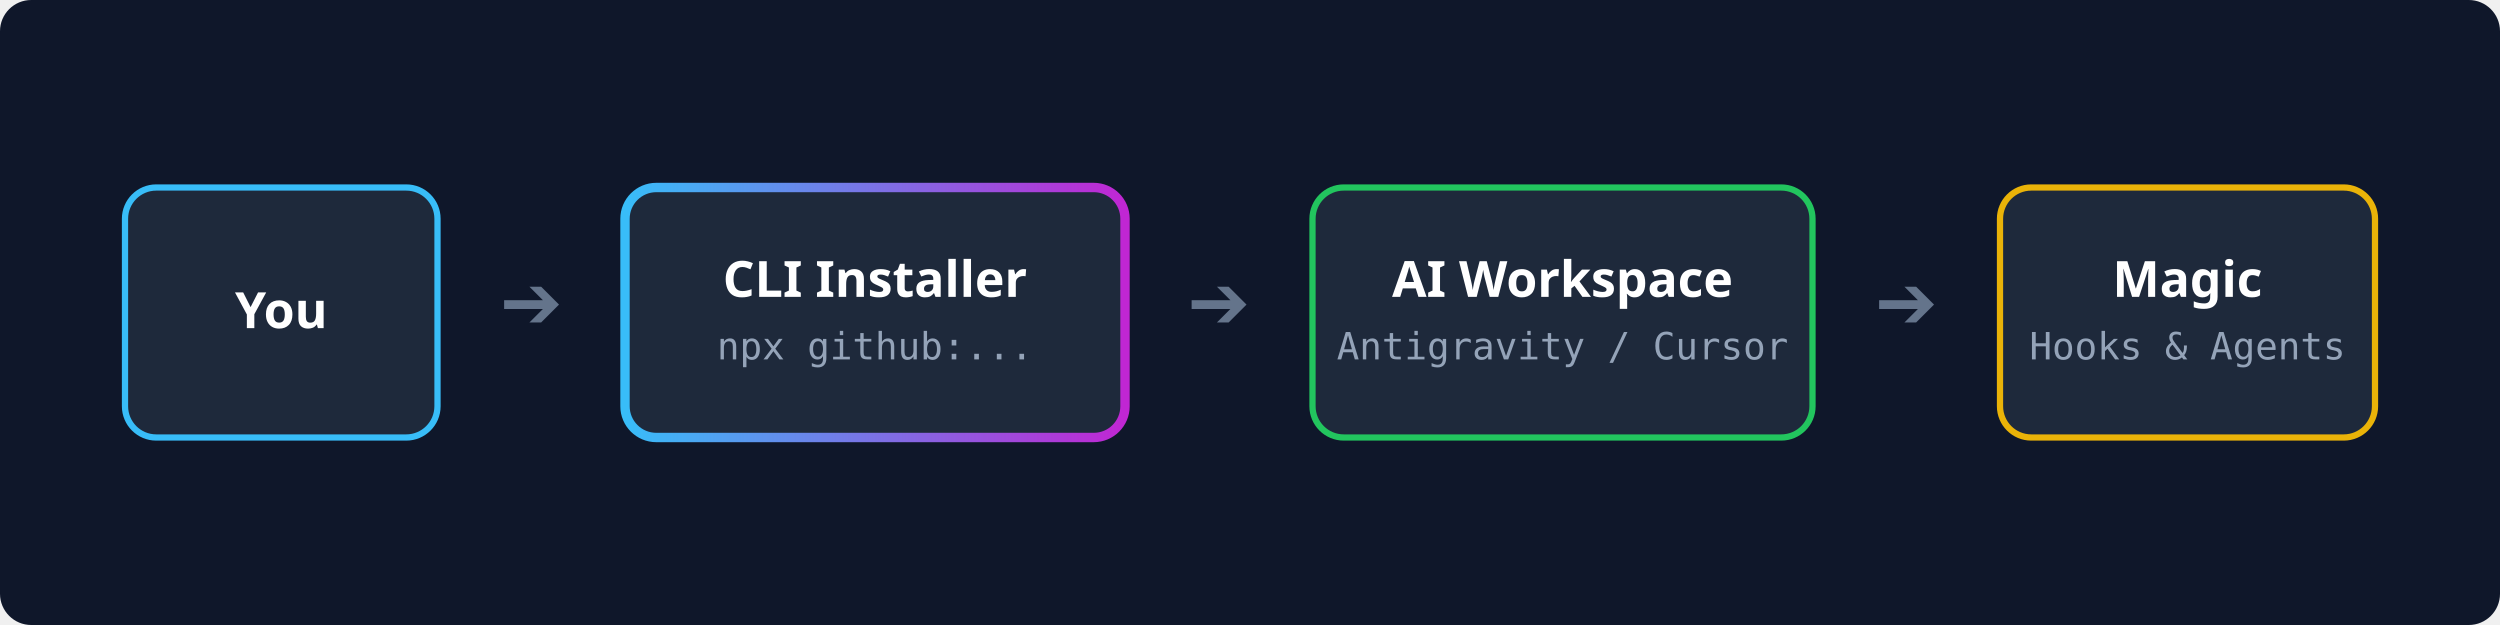
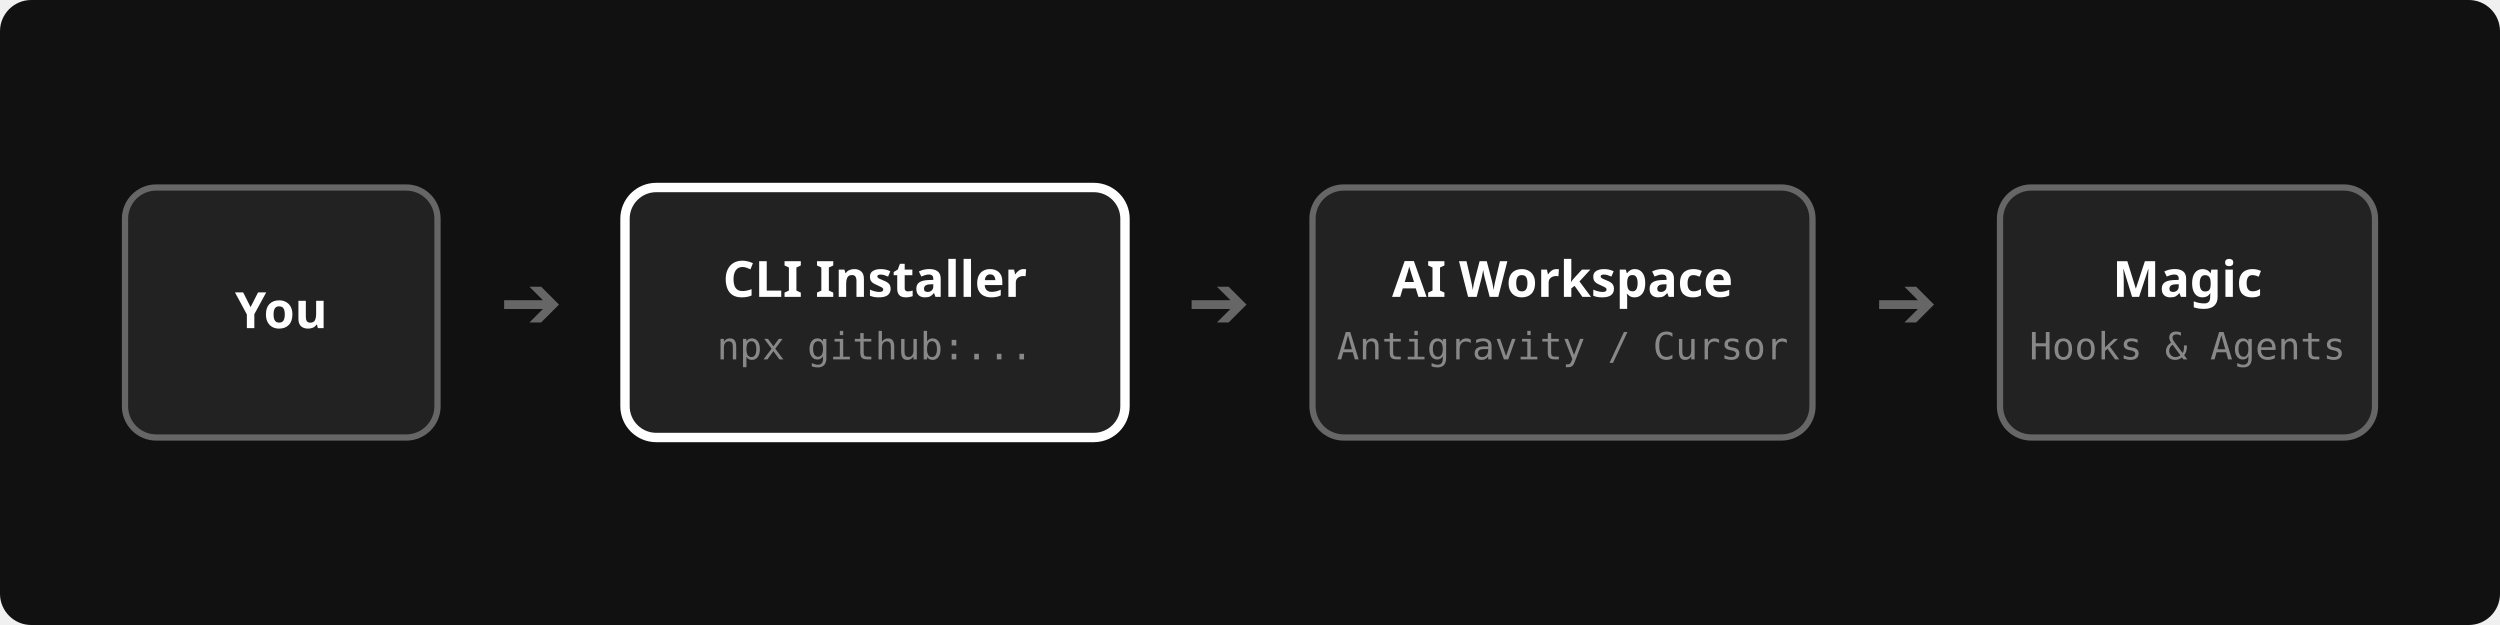
<svg xmlns="http://www.w3.org/2000/svg" viewBox="0 0 800 200" width="800" height="200">
-   <defs>
-     <linearGradient id="grad1" x1="0%" y1="0%" x2="100%" y2="0%">
-       <stop offset="0%" style="stop-color:#38bdf8;stop-opacity:1" />
-       <stop offset="100%" style="stop-color:#c026d3;stop-opacity:1" />
-     </linearGradient>
-   </defs>
-   <rect width="800" height="200" rx="10" ry="10" fill="#0f172a" />
-   <rect x="40" y="60" width="100" height="80" rx="10" fill="#1e293b" stroke="#38bdf8" stroke-width="2" />
-   <text x="90" y="105" fill="white" font-family="sans-serif" font-weight="bold" font-size="16" text-anchor="middle">You</text>
-   <text x="170" y="105" fill="#64748b" font-family="sans-serif" font-size="24" text-anchor="middle">➔</text>
-   <rect x="200" y="60" width="160" height="80" rx="10" fill="#1e293b" stroke="url(#grad1)" stroke-width="3" />
-   <text x="280" y="95" fill="white" font-family="sans-serif" font-weight="bold" font-size="16" text-anchor="middle">CLI Installer</text>
-   <text x="280" y="115" fill="#94a3b8" font-family="monospace" font-size="12" text-anchor="middle">npx github:...</text>
-   <text x="390" y="105" fill="#64748b" font-family="sans-serif" font-size="24" text-anchor="middle">➔</text>
-   <rect x="420" y="60" width="160" height="80" rx="10" fill="#1e293b" stroke="#22c55e" stroke-width="2" />
-   <text x="500" y="95" fill="white" font-family="sans-serif" font-weight="bold" font-size="16" text-anchor="middle">AI Workspace</text>
-   <text x="500" y="115" fill="#94a3b8" font-family="monospace" font-size="12" text-anchor="middle">Antigravity / Cursor</text>
-   <text x="610" y="105" fill="#64748b" font-family="sans-serif" font-size="24" text-anchor="middle">➔</text>
-   <rect x="640" y="60" width="120" height="80" rx="10" fill="#1e293b" stroke="#eab308" stroke-width="2" />
-   <text x="700" y="95" fill="white" font-family="sans-serif" font-size="16" font-weight="bold" text-anchor="middle">Magic</text>
-   <text x="700" y="115" fill="#94a3b8" font-family="monospace" font-size="12" text-anchor="middle">Hooks &amp; Agents</text>
+   <rect width="800" height="200" rx="10" ry="10" fill="#111111" />
+   <rect x="40" y="60" width="100" height="80" rx="10" fill="#222222" stroke="#666666" stroke-width="2" />
+   <text x="90" y="105" fill="#ffffff" font-family="sans-serif" font-weight="bold" font-size="16" text-anchor="middle">You</text>
+   <text x="170" y="105" fill="#666666" font-family="sans-serif" font-size="24" text-anchor="middle">➔</text>
+   <rect x="200" y="60" width="160" height="80" rx="10" fill="#222222" stroke="#ffffff" stroke-width="3" />
+   <text x="280" y="95" fill="#ffffff" font-family="sans-serif" font-weight="bold" font-size="16" text-anchor="middle">CLI Installer</text>
+   <text x="280" y="115" fill="#888888" font-family="monospace" font-size="12" text-anchor="middle">npx github:...</text>
+   <text x="390" y="105" fill="#666666" font-family="sans-serif" font-size="24" text-anchor="middle">➔</text>
+   <rect x="420" y="60" width="160" height="80" rx="10" fill="#222222" stroke="#666666" stroke-width="2" />
+   <text x="500" y="95" fill="#ffffff" font-family="sans-serif" font-weight="bold" font-size="16" text-anchor="middle">AI Workspace</text>
+   <text x="500" y="115" fill="#888888" font-family="monospace" font-size="12" text-anchor="middle">Antigravity / Cursor</text>
+   <text x="610" y="105" fill="#666666" font-family="sans-serif" font-size="24" text-anchor="middle">➔</text>
+   <rect x="640" y="60" width="120" height="80" rx="10" fill="#222222" stroke="#666666" stroke-width="2" />
+   <text x="700" y="95" fill="#ffffff" font-family="sans-serif" font-size="16" font-weight="bold" text-anchor="middle">Magic</text>
+   <text x="700" y="115" fill="#888888" font-family="monospace" font-size="12" text-anchor="middle">Hooks &amp; Agents</text>
</svg>
